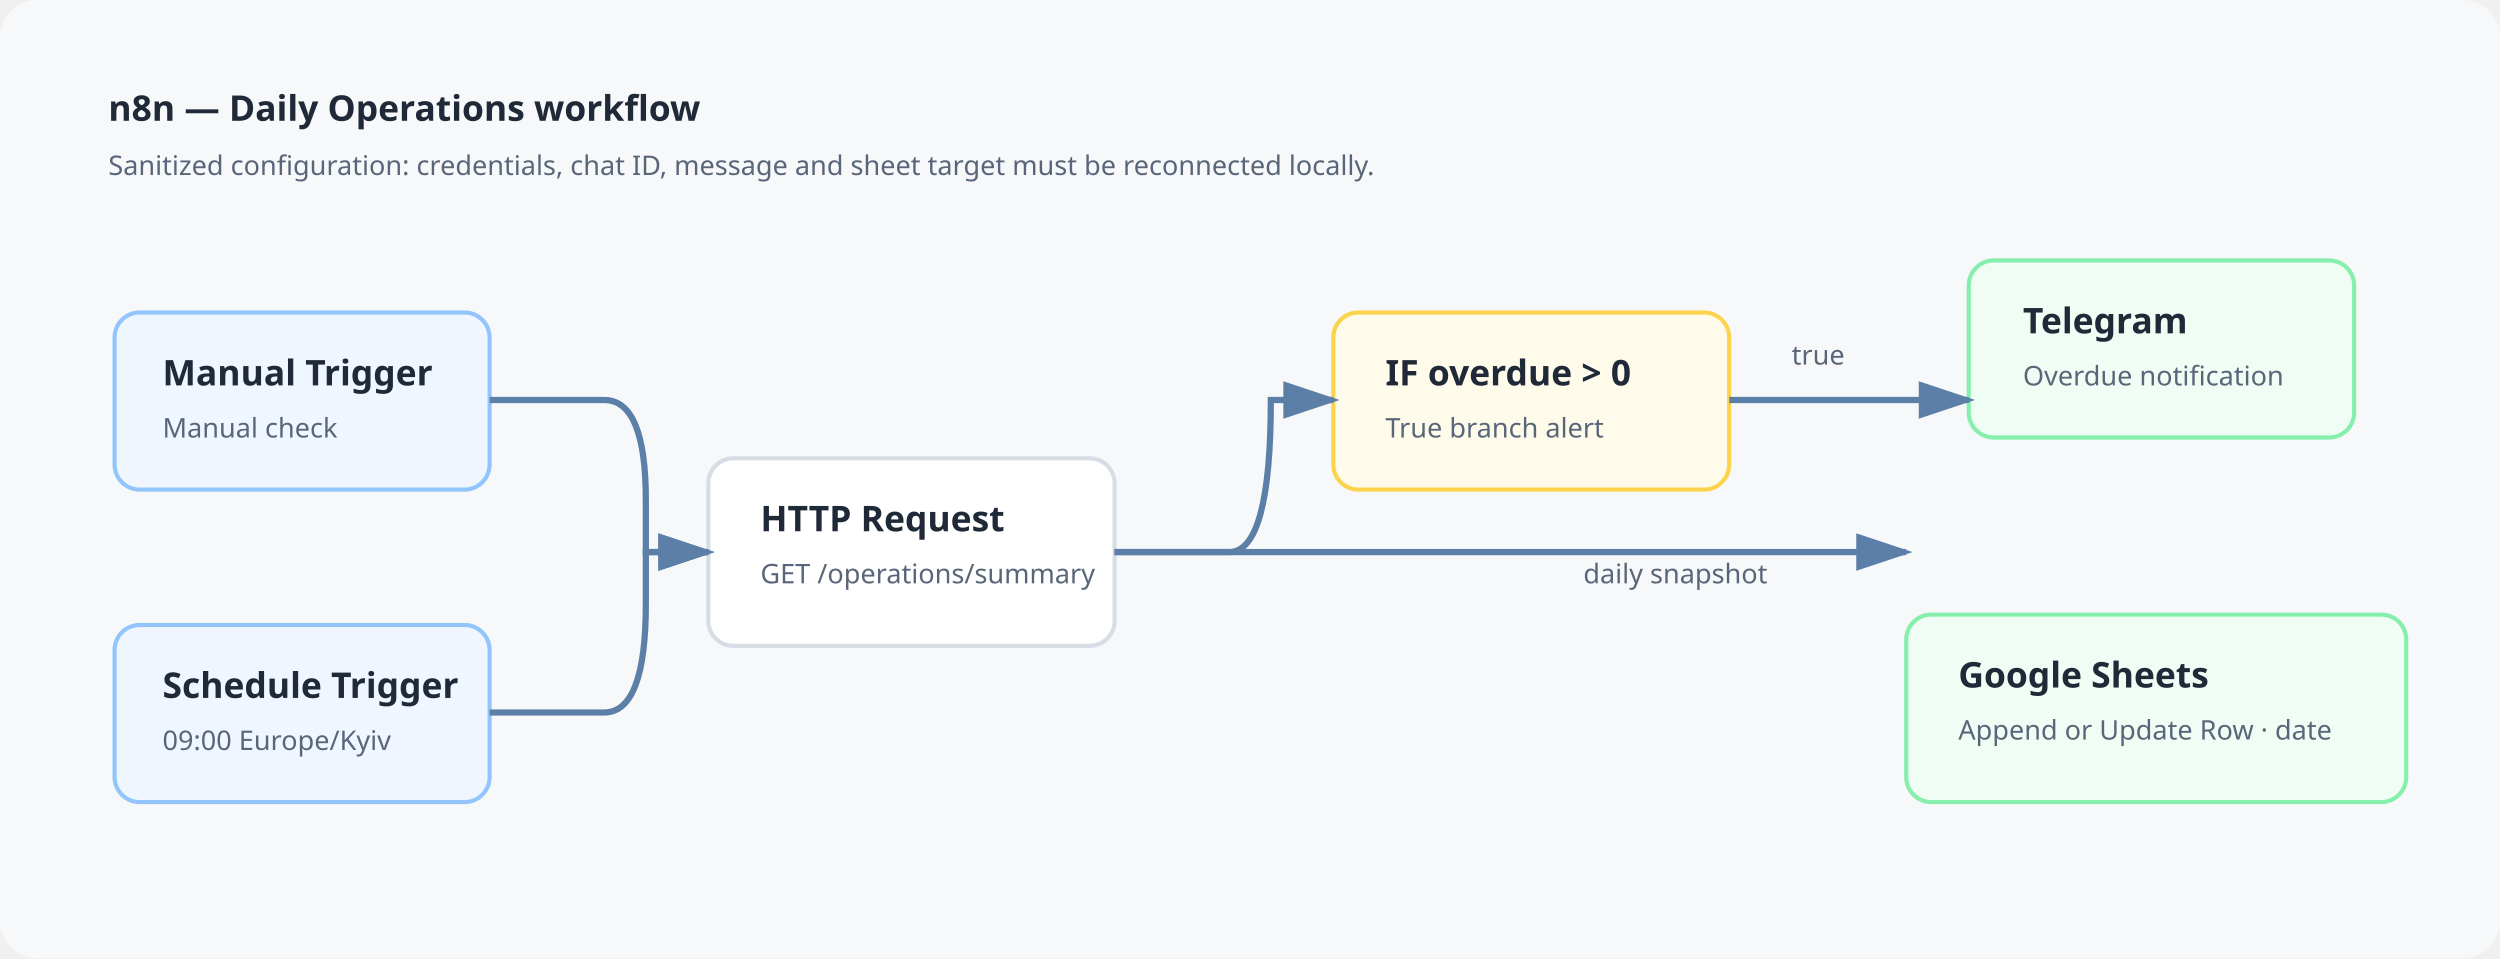
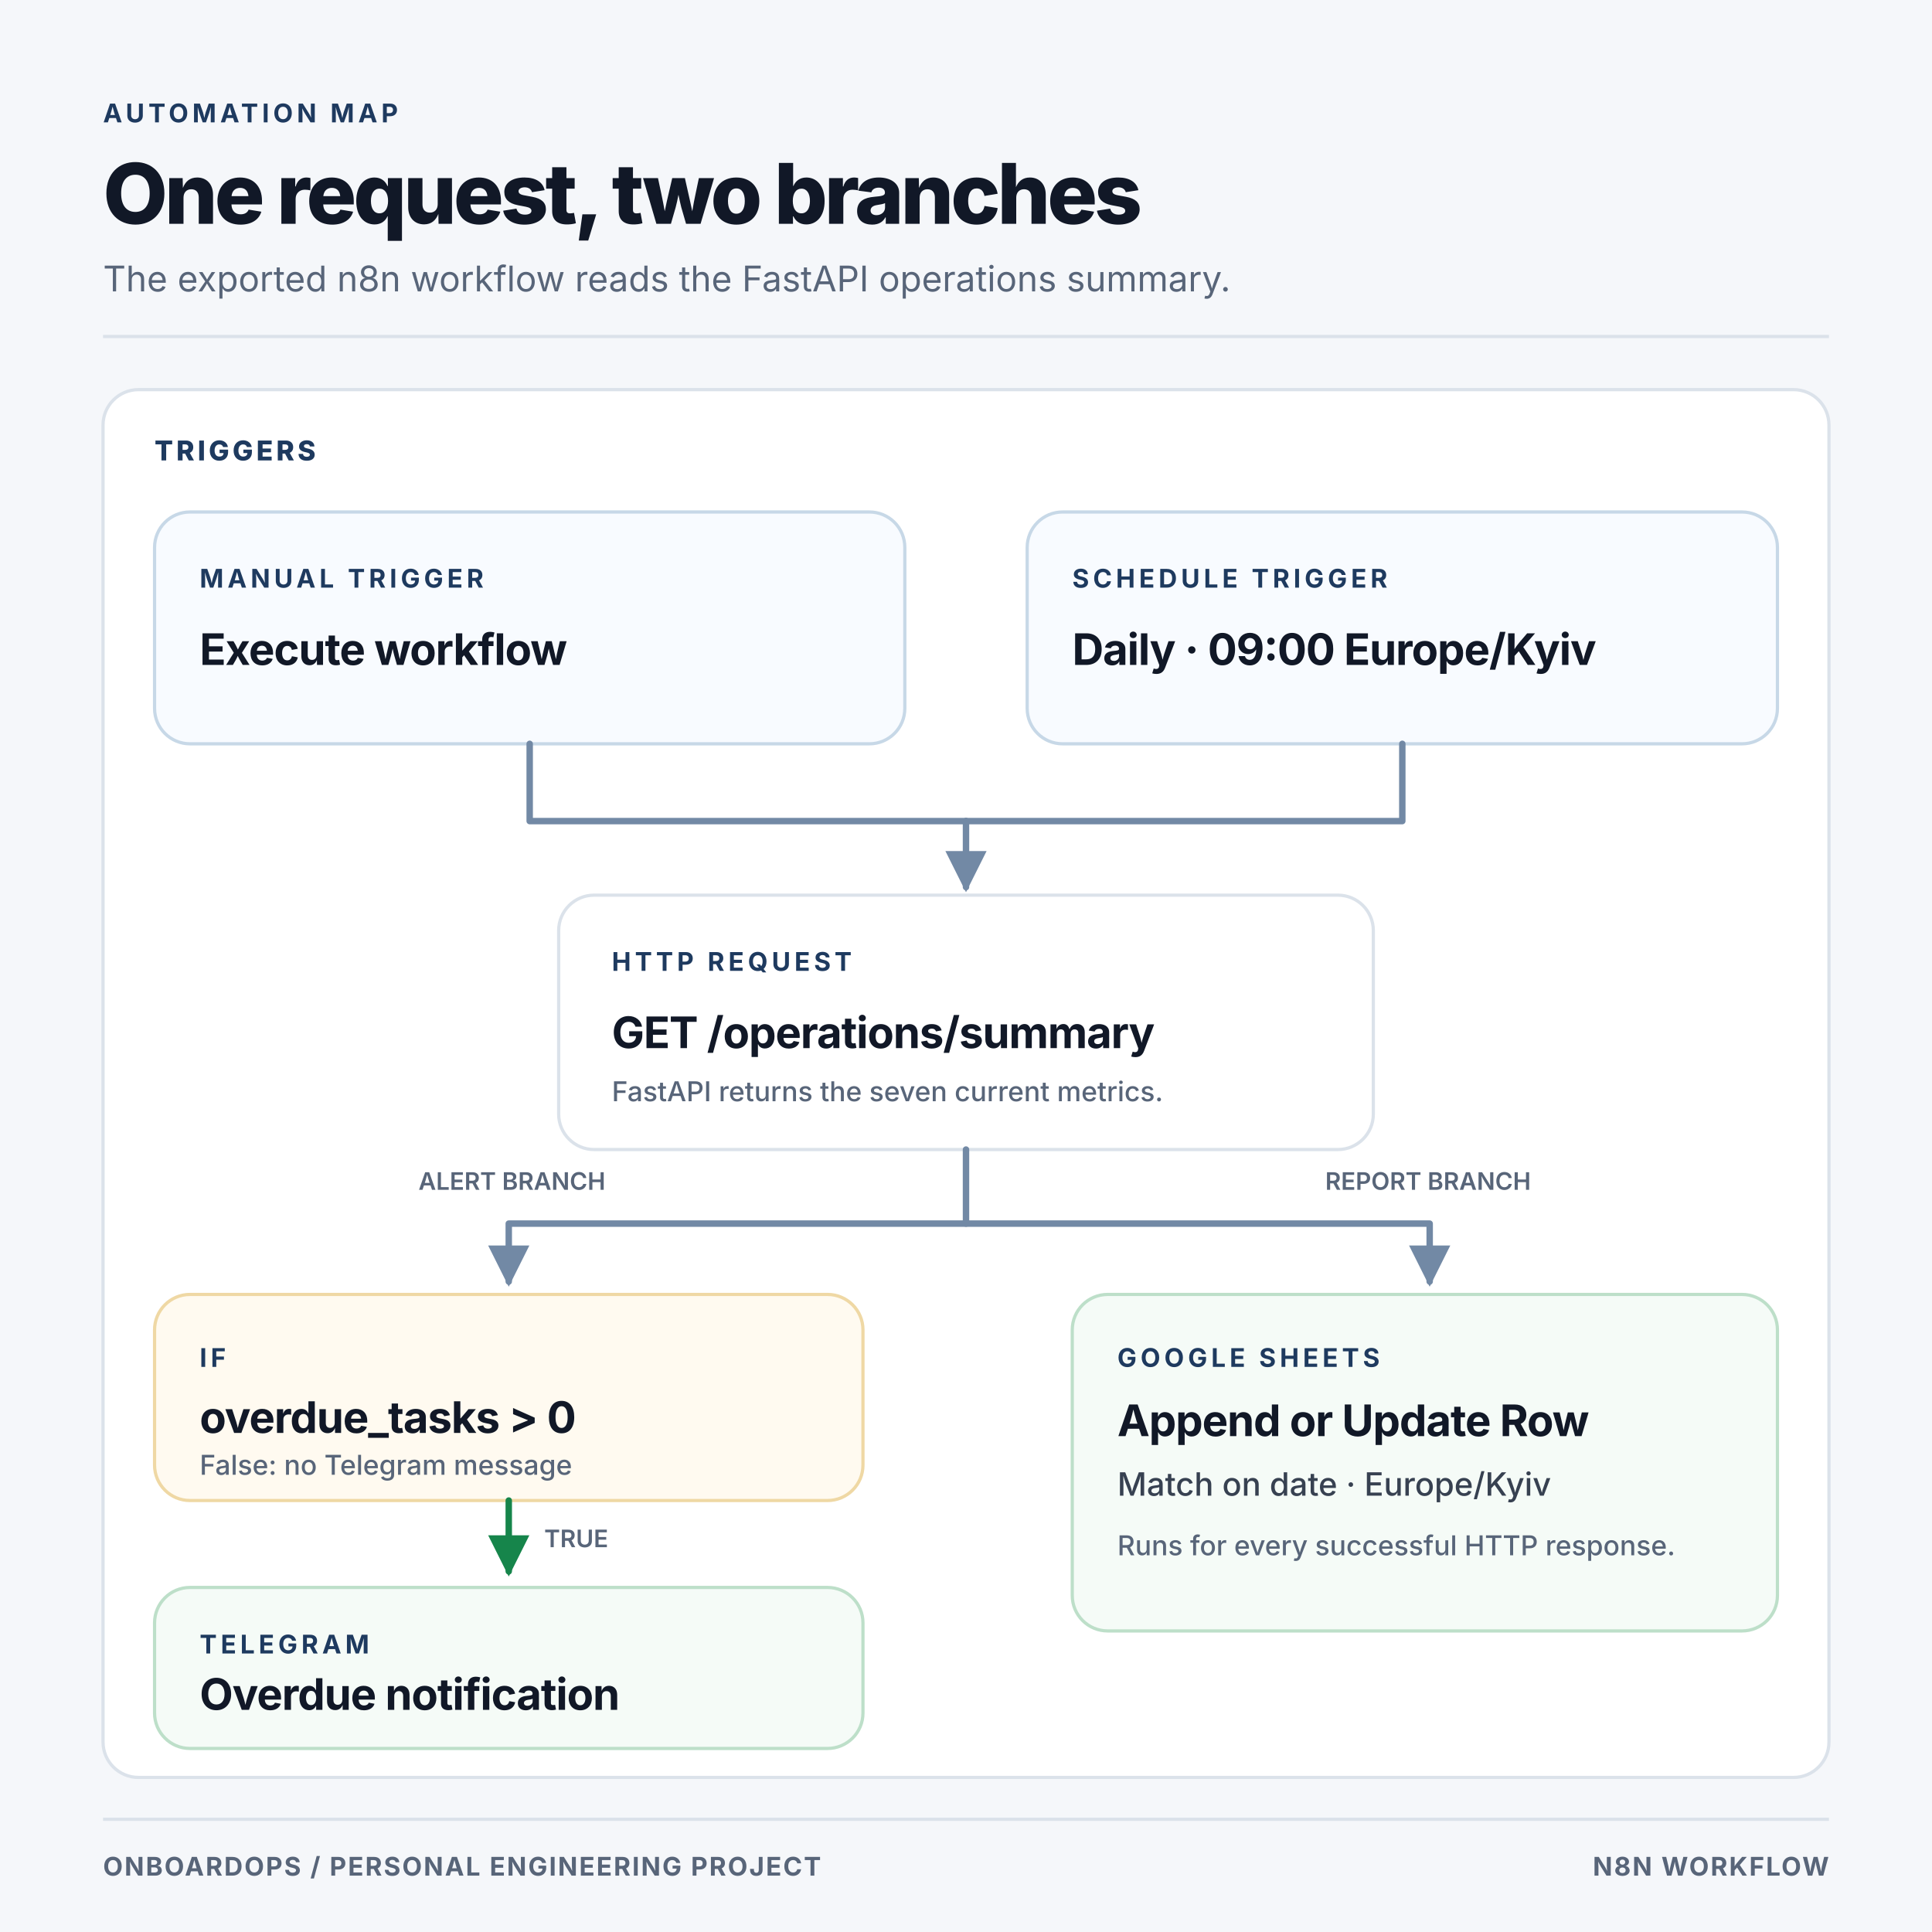
- <svg xmlns="http://www.w3.org/2000/svg" width="1200" height="460" viewBox="0 0 1200 460" role="img" aria-labelledby="title description">
+ <svg xmlns="http://www.w3.org/2000/svg" width="1200" height="1200" viewBox="0 0 1200 1200" role="img" aria-labelledby="svgtitle svgdesc">
  <defs>
    <style>
-     .bg { fill:#f7f8fa } .node { fill:#fff; stroke:#d7dde5; stroke-width:2 } .trigger { fill:#eff6ff; stroke:#93c5fd } .condition { fill:#fffbeb; stroke:#fcd34d } .output { fill:#f0fdf4; stroke:#86efac }
-     .t { font:700 17px system-ui,sans-serif; fill:#1f2937 } .s { font:500 13px system-ui,sans-serif; fill:#596579 } .a { stroke:#5b7fa7; stroke-width:3; fill:none; marker-end:url(#m) }
-   </style>
-     <marker id="m" markerWidth="10" markerHeight="10" refX="8" refY="3" orient="auto">
-       <path d="M0,0 L0,6 L9,3 z" fill="#5b7fa7" />
+  text{font-family:Inter,ui-sans-serif,system-ui,-apple-system,BlinkMacSystemFont,"Segoe UI",sans-serif}
+  .eyebrow{font-size:16px;font-weight:750;letter-spacing:2.4px;fill:#1e3a5f}
+  .title{font-size:52px;font-weight:760;letter-spacing:-2px;fill:#111827}
+  .subtitle{font-size:22px;font-weight:440;fill:#586579}
+  .section{font-size:17px;font-weight:760;letter-spacing:2px;fill:#1e3a5f}
+  .card-title{font-size:27px;font-weight:740;letter-spacing:-.5px;fill:#111827}
+  .body{font-size:20px;font-weight:450;fill:#374151}
+  .small{font-size:17px;font-weight:480;fill:#586579}
+  .tiny{font-size:15px;font-weight:600;fill:#586579}
+  .foot{font-size:16px;font-weight:650;fill:#586579;letter-spacing:1px}
+  .mono{font-family:ui-monospace,SFMono-Regular,Menlo,monospace;font-size:18px;font-weight:650;fill:#1e3a5f}
+  .big{font-size:36px;font-weight:770;letter-spacing:-1px;fill:#111827}
+  .line{stroke:#7289a5;stroke-width:4;fill:none;stroke-linecap:round;stroke-linejoin:round}
+  .blue-line{stroke:#1d6fa8;stroke-width:4;fill:none;stroke-linecap:round;stroke-linejoin:round}
+  .green-line{stroke:#16854b;stroke-width:4;fill:none;stroke-linecap:round;stroke-linejoin:round}
+  </style>
+     <marker id="arrow" viewBox="0 0 10 10" refX="8" refY="5" markerWidth="8" markerHeight="8" orient="auto-start-reverse">
+       <path d="M1 1 L9 5 L1 9 Z" fill="#7289a5" />
+     </marker>
+     <marker id="blue-arrow" viewBox="0 0 10 10" refX="8" refY="5" markerWidth="8" markerHeight="8" orient="auto-start-reverse">
+       <path d="M1 1 L9 5 L1 9 Z" fill="#1d6fa8" />
+     </marker>
+     <marker id="green-arrow" viewBox="0 0 10 10" refX="8" refY="5" markerWidth="8" markerHeight="8" orient="auto-start-reverse">
+       <path d="M1 1 L9 5 L1 9 Z" fill="#16854b" />
    </marker>
  </defs>
-   <rect class="bg" width="1200" height="460" rx="18" />
-   <text class="t" x="52" y="58">n8n — Daily Operations workflow</text>
-   <text class="s" x="52" y="84">Sanitized configuration: credentials, chat ID, message and sheet target must be reconnected locally.</text>
-   <rect class="node trigger" x="55" y="150" width="180" height="85" rx="12" />
-   <text class="t" x="78" y="185">Manual Trigger</text>
-   <text class="s" x="78" y="210">Manual check</text>
-   <rect class="node trigger" x="55" y="300" width="180" height="85" rx="12" />
-   <text class="t" x="78" y="335">Schedule Trigger</text>
-   <text class="s" x="78" y="360">09:00 Europe/Kyiv</text>
-   <rect class="node" x="340" y="220" width="195" height="90" rx="12" />
-   <text class="t" x="365" y="255">HTTP Request</text>
-   <text class="s" x="365" y="280">GET /operations/summary</text>
-   <rect class="node condition" x="640" y="150" width="190" height="85" rx="12" />
-   <text class="t" x="665" y="185">IF overdue &gt; 0</text>
-   <text class="s" x="665" y="210">True branch alert</text>
-   <rect class="node output" x="945" y="125" width="185" height="85" rx="12" />
-   <text class="t" x="971" y="160">Telegram</text>
-   <text class="s" x="971" y="185">Overdue notification</text>
-   <rect class="node output" x="915" y="295" width="240" height="90" rx="12" />
-   <text class="t" x="940" y="330">Google Sheets</text>
-   <text class="s" x="940" y="355">Append or Update Row · date</text>
-   <path class="a" d="M235 192 H290 Q310 192 310 240 V265 H340" />
-   <path class="a" d="M235 342 H290 Q310 342 310 290 V265 H340" />
-   <path class="a" d="M535 265 H590 Q610 265 610 192 H640" />
-   <path class="a" d="M830 192 H945" />
-   <path class="a" d="M535 265 H915" />
-   <text class="s" x="860" y="175">true</text>
-   <text class="s" x="760" y="280">daily snapshot</text>
+   <rect width="1200" height="1200" fill="#f5f7fa" />
+   <text class="eyebrow" x="64" y="76">AUTOMATION MAP</text>
+   <text class="title" x="64" y="139">One request, two branches</text>
+   <text class="subtitle" x="64" y="181">The exported n8n workflow reads the FastAPI operations summary.</text>
+   <path d="M64 209 H1136" stroke="#dbe2ea" stroke-width="2" />
+   <rect x="64" y="242" width="1072" height="862" rx="22" fill="#ffffff" stroke="#dbe2ea" stroke-width="2" />
+   <text class="section" x="96" y="286">TRIGGERS</text>
+   <rect x="96" y="318" width="466" height="144" rx="22" fill="#f8fbff" stroke="#c7d8e7" stroke-width="2" />
+   <rect x="638" y="318" width="466" height="144" rx="22" fill="#f8fbff" stroke="#c7d8e7" stroke-width="2" />
+   <text class="eyebrow" x="124" y="365">MANUAL TRIGGER</text>
+   <text class="card-title" x="124" y="413">Execute workflow</text>
+   <text class="eyebrow" x="666" y="365">SCHEDULE TRIGGER</text>
+   <text class="card-title" x="666" y="413">Daily · 09:00 Europe/Kyiv</text>
+   <path class="line" d="M329 462 V510 H600" />
+   <path class="line" d="M871 462 V510 H600" />
+   <path class="line" d="M600 510 V551" marker-end="url(#arrow)" />
+   <rect x="347" y="556" width="506" height="158" rx="22" fill="#ffffff" stroke="#dbe2ea" stroke-width="2" />
+   <text class="eyebrow" x="380" y="603">HTTP REQUEST</text>
+   <text class="card-title" x="380" y="651">GET /operations/summary</text>
+   <text class="small" x="380" y="684">FastAPI returns the seven current metrics.</text>
+   <path class="line" d="M600 714 V760 H316 V796" marker-end="url(#arrow)" />
+   <path class="line" d="M600 760 H888 V796" marker-end="url(#arrow)" />
+   <text class="tiny" x="318" y="739" text-anchor="middle">ALERT BRANCH</text>
+   <text class="tiny" x="887" y="739" text-anchor="middle">REPORT BRANCH</text>
+   <rect x="96" y="804" width="440" height="128" rx="22" fill="#fffaf0" stroke="#efd8a4" stroke-width="2" />
+   <rect x="666" y="804" width="438" height="209" rx="22" fill="#f5fbf7" stroke="#bddfc9" stroke-width="2" />
+   <text class="eyebrow" x="124" y="849">IF</text>
+   <text class="card-title" x="124" y="890">overdue_tasks &gt; 0</text>
+   <text class="small" x="124" y="916">False: no Telegram message</text>
+   <text class="eyebrow" x="694" y="849">GOOGLE SHEETS</text>
+   <text class="card-title" x="694" y="892">Append or Update Row</text>
+   <text class="body" x="694" y="929">Match on date · Europe/Kyiv</text>
+   <text class="small" x="694" y="966">Runs for every successful HTTP response.</text>
+   <path class="green-line" d="M316 932 V976" marker-end="url(#green-arrow)" />
+   <text class="tiny" x="338" y="961">TRUE</text>
+   <rect x="96" y="986" width="440" height="100" rx="22" fill="#f5fbf7" stroke="#bddfc9" stroke-width="2" />
+   <text class="eyebrow" x="124" y="1027">TELEGRAM</text>
+   <text class="card-title" x="124" y="1062">Overdue notification</text>
+   <path d="M64 1130 H1136" stroke="#dbe2ea" stroke-width="2" />
+   <text class="foot" x="64" y="1165">ONBOARDOPS  /  PERSONAL ENGINEERING PROJECT</text>
+   <text class="foot" x="1136" y="1165" text-anchor="end">N8N WORKFLOW</text>
</svg>
